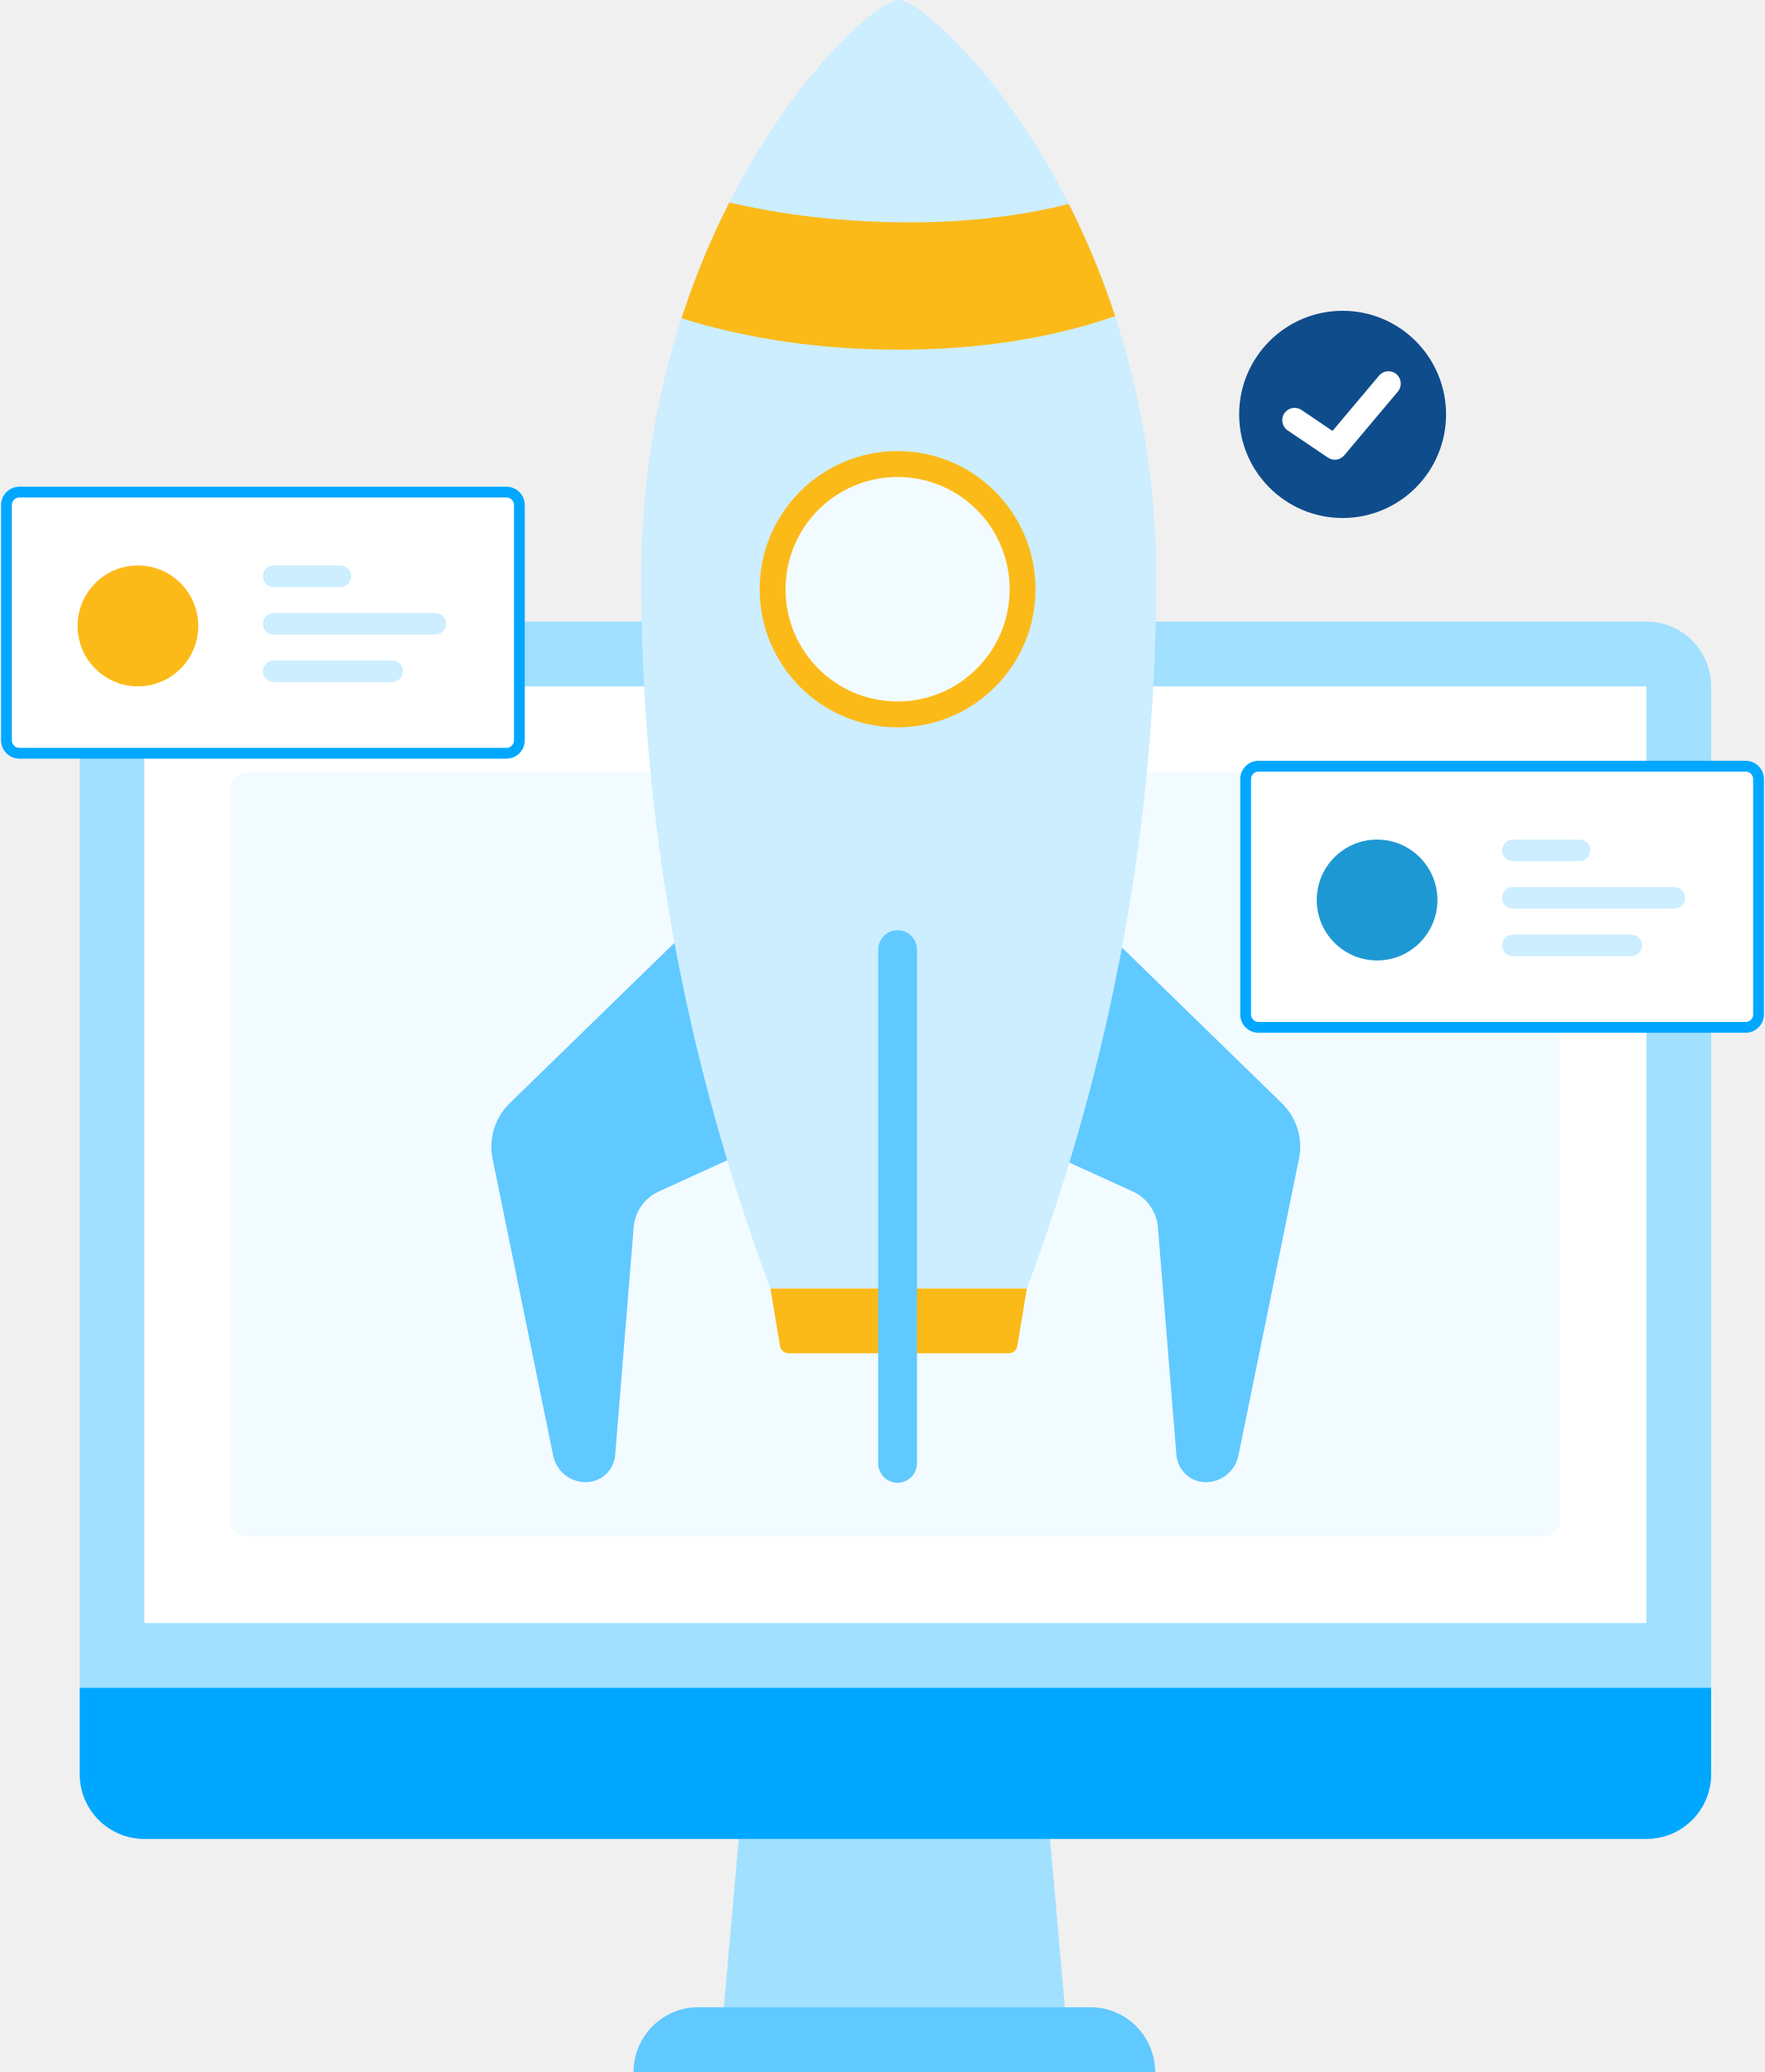
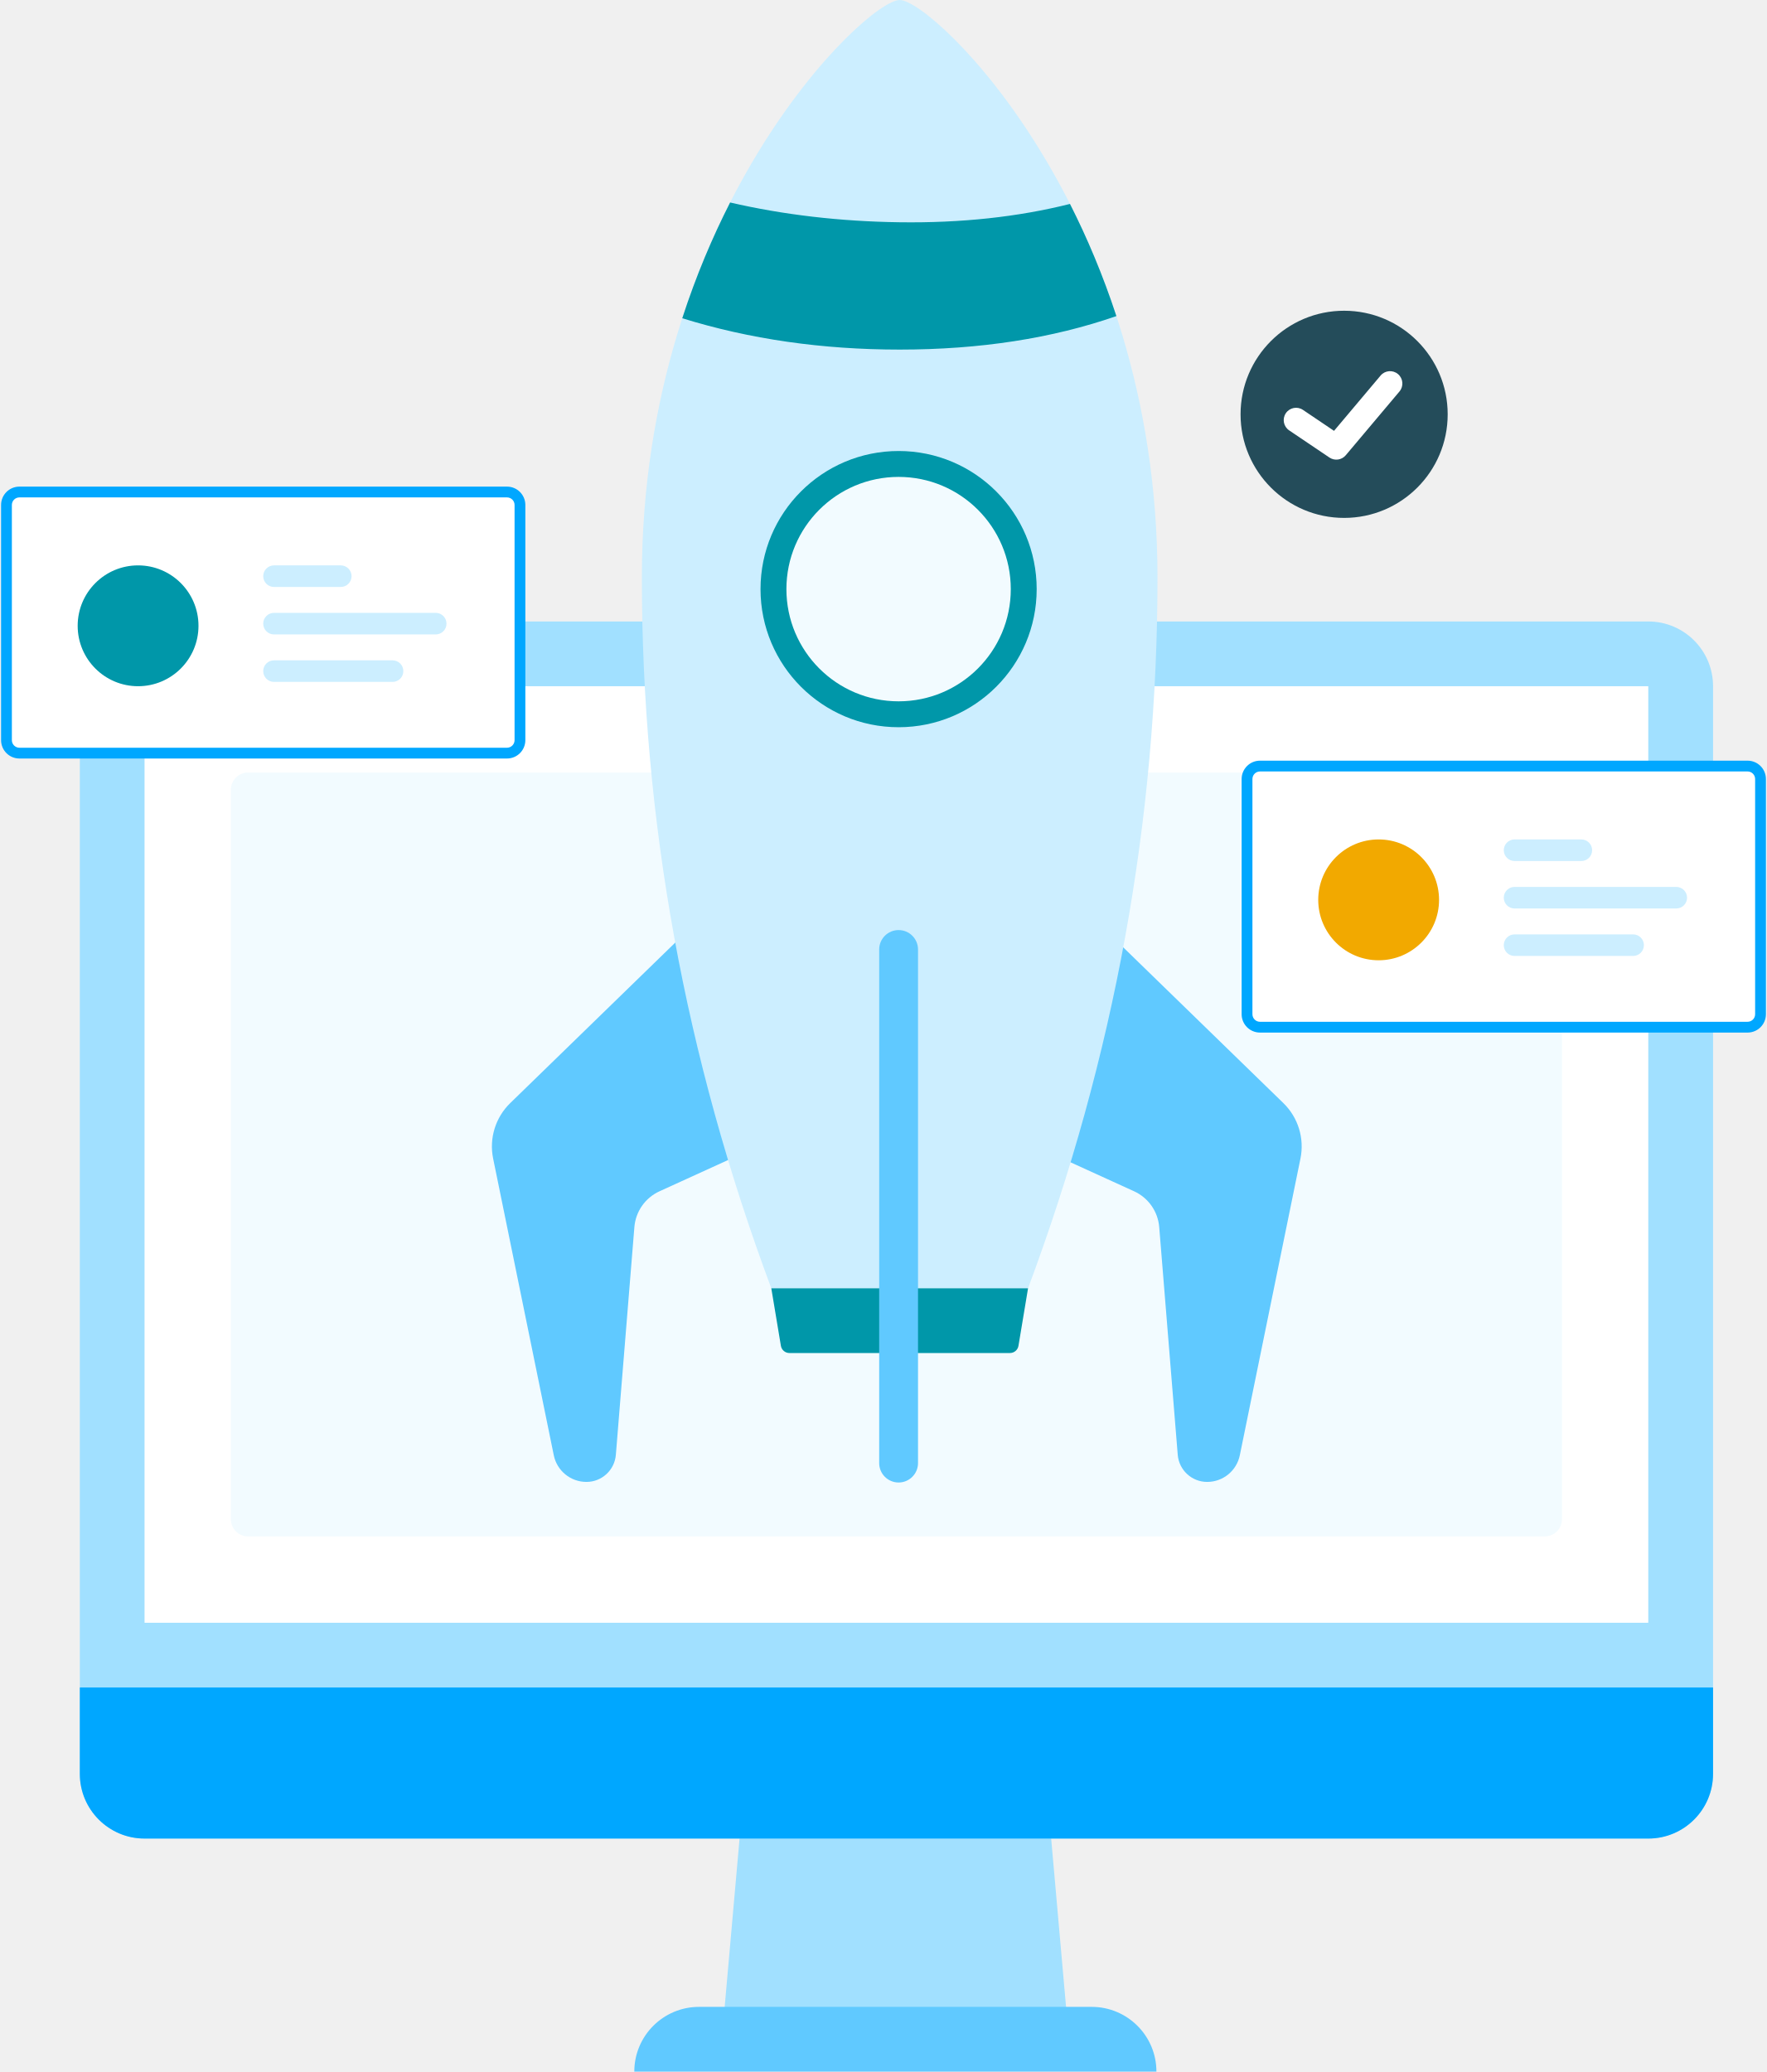
- <svg xmlns="http://www.w3.org/2000/svg" width="213px" height="250px" viewBox="0 0 213 250" version="1.1">
-   <g id="Designs:-Landing-Page-&amp;-Learn-More" stroke="none" stroke-width="1" fill="none" fill-rule="evenodd">
-     <g id="D:-Learn-More---SWU---Default" transform="translate(-882, -215)" fill-rule="nonzero">
-       <g id="swu-learnmore" transform="translate(882, 215)">
-         <g id="Background-Element-2" transform="translate(9.622711, 75)">
-           <polygon id="Shape" fill="#A1E0FF" points="80.103 140.365 116.513 140.365 119.114 169.792 77.502 169.792" />
-           <path d="M74.641,167.188 L121.974,167.188 C126.283,167.188 129.777,170.685 129.777,175 L66.839,175 C66.839,170.685 70.332,167.188 74.641,167.188 Z" id="Shape" fill="#60C9FF" />
-           <path d="M7.802,0 L189.073,0 C193.382,0 196.875,3.498 196.875,7.812 L196.875,139.062 C196.875,143.377 193.382,146.875 189.073,146.875 L7.802,146.875 C3.493,146.875 0,143.377 0,139.062 L0,7.812 C0,3.498 3.493,0 7.802,0 Z" id="Shape" fill="#A1E0FF" />
-           <polygon id="Shape" fill="#FFFFFF" points="7.802 7.812 189.067 7.812 189.067 120.833 7.802 120.833" />
-           <path d="M20.286,18.229 L176.583,18.229 C177.732,18.229 178.664,19.162 178.664,20.312 L178.664,108.333 C178.664,109.484 177.732,110.417 176.583,110.417 L20.286,110.417 C19.137,110.417 18.205,109.484 18.205,108.333 L18.205,20.312 C18.205,19.162 19.137,18.229 20.286,18.229 Z" id="Shape" fill="#F2FBFF" />
-           <path d="M1.18267626e-13,128.646 L196.875,128.646 L196.875,139.062 C196.875,143.377 193.382,146.875 189.073,146.875 L7.802,146.875 C3.493,146.875 1.18267626e-13,143.377 1.18267626e-13,139.062 L1.18267626e-13,128.646 Z" id="Shape" fill="#00A7FF" />
+ <svg xmlns="http://www.w3.org/2000/svg" width="584px" height="685px" viewBox="0 0 584 685" version="1.1">
+   <g id="Illustrations" stroke="none" stroke-width="1" fill="none" fill-rule="evenodd">
+     <g id="Learn-More---Sprint-With-Us" fill-rule="nonzero">
+       <g transform="translate(0, 0)">
+         <g id="Background-Element-2" transform="translate(26.39087, 205.4616)">
+           <polygon id="Shape" fill="#A1E0FF" points="219.686 384.527 319.544 384.527 326.676 465.142 212.553 465.142" />
+           <path d="M204.708,458.008 L334.522,458.008 C346.34,458.008 355.92,467.59 355.92,479.41 L183.31,479.41 C183.31,467.59 192.89,458.008 204.708,458.008 Z" id="Shape" fill="#60C9FF" />
+           <path d="M21.398,0 L518.545,0 C530.363,0 539.943,9.582 539.943,21.402 L539.943,380.96 C539.943,392.78 530.363,402.362 518.545,402.362 L21.398,402.362 C9.58,402.362 0,392.78 0,380.96 L0,21.402 C0,9.582 9.58,0 21.398,0 Z" id="Shape" fill="#A1E0FF" />
+           <polygon id="Shape" fill="#FFFFFF" points="21.398 21.402 518.527 21.402 518.527 331.021 21.398 331.021" />
+           <path d="M55.635,49.939 L484.29,49.939 C487.442,49.939 489.996,52.494 489.996,55.646 L489.996,296.778 C489.996,299.93 487.442,302.485 484.29,302.485 L55.635,302.485 C52.483,302.485 49.929,299.93 49.929,296.778 L49.929,55.646 C49.929,52.494 52.483,49.939 55.635,49.939 Z" id="Shape" fill="#F2FBFF" />
+           <path d="M3.2435617e-13,352.424 L539.943,352.424 L539.943,380.96 C539.943,392.78 530.363,402.362 518.545,402.362 L21.398,402.362 C9.58,402.362 3.2435617e-13,392.78 3.2435617e-13,380.96 L3.2435617e-13,352.424 Z" id="Shape" fill="#00A7FF" />
        </g>
-         <g id="Background-Element-1" transform="translate(59.2967, 0)">
-           <path d="M14.941,175.563 C14.791,177.413 13.248,178.837 11.395,178.837 C9.486,178.837 7.84,177.492 7.458,175.619 L0.148,139.811 C-0.349,137.376 0.426,134.855 2.206,133.123 L31.945,104.167 L31.945,138.403 L20.201,143.764 C18.485,144.547 17.327,146.199 17.174,148.081 L14.941,175.563 Z" id="Shape" fill="#60C9FF" />
-           <path d="M82.673,175.563 L80.439,148.081 C80.287,146.199 79.128,144.547 77.413,143.764 L65.669,138.403 L65.669,104.167 L95.408,133.123 C97.187,134.855 97.963,137.376 97.466,139.811 L90.156,175.619 C89.773,177.492 88.128,178.837 86.219,178.837 C84.366,178.837 82.823,177.413 82.673,175.563 Z" id="Shape" fill="#60C9FF" />
-           <path d="M18.075,69.696 C18.075,25.794 45.077,0 49.154,0 C53.231,0 80.233,25.794 80.233,69.696 C80.233,98.964 75.031,127.555 64.628,155.469 L33.68,155.469 C23.277,127.555 18.075,98.964 18.075,69.696 Z" id="Shape" fill="#CCEEFF" />
-           <path d="M33.68,155.469 L64.628,155.469 L63.473,162.411 C63.389,162.913 62.955,163.281 62.447,163.281 L35.861,163.281 C35.353,163.281 34.919,162.913 34.835,162.411 L33.68,155.469 Z" id="Shape" fill="#FCBA19" />
-           <path d="M22.946,38.406 C24.611,33.27 26.593,28.604 28.714,24.436 C35.166,25.928 41.979,26.724 49.154,26.823 C56.559,26.925 63.402,26.188 69.682,24.611 C71.734,28.663 73.653,33.183 75.277,38.145 C67.528,40.84 58.82,42.188 49.154,42.188 C39.804,42.188 31.068,40.927 22.946,38.406 L22.946,38.406 Z" id="Shape" fill="#FCBA19" />
-           <path d="M49.024,112.24 C50.317,112.24 51.365,113.289 51.365,114.583 L51.365,176.562 C51.365,177.857 50.317,178.906 49.024,178.906 C47.731,178.906 46.683,177.857 46.683,176.562 L46.683,114.583 C46.683,113.289 47.731,112.24 49.024,112.24 Z" id="Shape" fill="#60C9FF" />
-           <ellipse id="Shape" fill="#FCBA19" cx="49.024" cy="71.094" rx="16.645" ry="16.667" />
-           <ellipse id="Shape" fill="#F2FBFF" cx="49.024" cy="71.094" rx="13.524" ry="13.542" />
+         <g id="Background-Element-1" transform="translate(162.6248, 0)">
+           <path d="M40.977,480.954 C40.565,486.02 36.334,489.922 31.251,489.922 C26.015,489.922 21.502,486.238 20.454,481.107 L0.405,383.01 C-0.958,376.34 1.169,369.434 6.049,364.688 L87.611,285.363 L87.611,379.154 L55.402,393.84 C50.697,395.985 47.521,400.51 47.101,405.665 L40.977,480.954 Z" id="Shape" fill="#60C9FF" />
+           <path d="M226.734,480.954 L220.61,405.665 C220.191,400.51 217.015,395.985 212.309,393.84 L180.1,379.154 L180.1,285.363 L261.662,364.688 C266.542,369.434 268.67,376.34 267.306,383.01 L247.258,481.107 C246.209,486.238 241.696,489.922 236.46,489.922 C231.378,489.922 227.147,486.02 226.734,480.954 Z" id="Shape" fill="#60C9FF" />
+           <path d="M49.572,190.932 C49.572,70.663 123.628,0 134.808,0 C145.988,0 220.043,70.663 220.043,190.932 C220.043,271.111 205.778,349.435 177.247,425.905 L92.368,425.905 C63.838,349.435 49.572,271.111 49.572,190.932 Z" id="Shape" fill="#CCEEFF" />
+           <path d="M92.368,425.905 L177.247,425.905 L174.078,444.923 C173.849,446.299 172.659,447.307 171.264,447.307 L98.352,447.307 C96.957,447.307 95.767,446.299 95.537,444.923 L92.368,425.905 Z" id="Shape" fill="#0097A9" />
+           <path d="M62.931,105.213 C67.497,91.142 72.933,78.36 78.751,66.943 C96.445,71.03 115.131,73.21 134.808,73.481 C155.118,73.761 173.884,71.741 191.108,67.421 C196.736,78.523 201.998,90.905 206.451,104.499 C185.2,111.881 161.318,115.572 134.808,115.572 C109.166,115.572 85.207,112.119 62.931,105.213 L62.931,105.213 Z" id="Shape" fill="#0097A9" />
+           <path d="M134.451,307.479 C137.996,307.479 140.871,310.354 140.871,313.9 L140.871,483.691 C140.871,487.237 137.996,490.112 134.451,490.112 C130.906,490.112 128.032,487.237 128.032,483.691 L128.032,313.9 C128.032,310.354 130.906,307.479 134.451,307.479 Z" id="Shape" fill="#60C9FF" />
+           <ellipse id="Shape" fill="#0097A9" cx="134.451" cy="194.76" rx="45.649" ry="45.658" />
+           <ellipse id="Shape" fill="#F2FBFF" cx="134.451" cy="194.76" rx="37.09" ry="37.097" />
        </g>
-         <g id="Background-Element-4" transform="translate(149.5421, 37.5)">
-           <ellipse id="Shape" fill="#0F4C8B" cx="12.484" cy="12.5" rx="12.484" ry="12.5" />
-           <path d="M7.521,11.965 C6.84,11.505 5.915,11.686 5.456,12.368 C4.996,13.051 5.177,13.977 5.858,14.437 L10.712,17.714 C11.342,18.14 12.191,18.021 12.681,17.439 L19.155,9.743 C19.685,9.113 19.605,8.173 18.976,7.642 C18.348,7.112 17.41,7.192 16.88,7.822 L11.267,14.494 L7.521,11.965 Z" id="Shape" fill="#FFFFFF" />
+         <g id="Background-Element-4" transform="translate(410.1284, 102.7308)">
+           <ellipse id="Shape" fill="#244C5A" cx="34.237" cy="34.244" rx="34.237" ry="34.244" />
+           <path d="M20.627,32.778 C18.758,31.518 16.222,32.012 14.963,33.882 C13.703,35.752 14.197,38.29 16.066,39.55 L29.377,48.528 C31.106,49.694 33.435,49.368 34.778,47.773 L52.535,26.69 C53.987,24.965 53.767,22.389 52.044,20.936 C50.321,19.483 47.747,19.703 46.295,21.427 L30.899,39.707 L20.627,32.778 Z" id="Shape" fill="#FFFFFF" />
        </g>
-         <g id="Background-Element-3" transform="translate(0, 58.59375)">
-           <path d="M2.341,0.13 L61.117,0.13 C62.338,0.13 63.328,1.121 63.328,2.344 L63.328,30.729 C63.328,31.952 62.338,32.943 61.117,32.943 L2.341,32.943 C1.12,32.943 0.13,31.952 0.13,30.729 L0.13,2.344 C0.13,1.121 1.12,0.13 2.341,0.13 Z" id="Path" fill="#00A7FF" />
-           <path d="M2.341,1.432 C1.838,1.432 1.43,1.84 1.43,2.344 L1.43,30.729 C1.43,31.233 1.838,31.641 2.341,31.641 L61.117,31.641 C61.62,31.641 62.027,31.233 62.027,30.729 L62.027,2.344 C62.027,1.84 61.62,1.432 61.117,1.432 L2.341,1.432 Z" id="Path" fill="#FFFFFF" />
-           <ellipse id="Oval" fill="#FCBA19" cx="16.645" cy="16.927" rx="7.282" ry="7.292" />
-           <path d="M33.029,9.635 L41.078,9.635 C41.797,9.635 42.379,10.218 42.379,10.938 C42.379,11.657 41.797,12.24 41.078,12.24 L33.029,12.24 C32.311,12.24 31.729,11.657 31.729,10.938 C31.729,10.218 32.311,9.635 33.029,9.635 Z" id="bg" fill="#CCEEFF" />
-           <path d="M33.029,15.365 L52.522,15.365 C53.24,15.365 53.822,15.948 53.822,16.667 C53.822,17.386 53.24,17.969 52.522,17.969 L33.029,17.969 C32.311,17.969 31.729,17.386 31.729,16.667 C31.729,15.948 32.311,15.365 33.029,15.365 Z" id="bg" fill="#CCEEFF" />
-           <path d="M33.029,21.094 L47.32,21.094 C48.038,21.094 48.621,21.677 48.621,22.396 C48.621,23.115 48.038,23.698 47.32,23.698 L33.029,23.698 C32.311,23.698 31.729,23.115 31.729,22.396 C31.729,21.677 32.311,21.094 33.029,21.094 Z" id="bg" fill="#CCEEFF" />
+         <g id="Background-Element-3" transform="translate(0, 160.5169)">
+           <path d="M6.419,0.357 L167.618,0.357 C170.966,0.357 173.68,3.072 173.68,6.421 L173.68,84.182 C173.68,87.531 170.966,90.246 167.618,90.246 L6.419,90.246 C3.071,90.246 0.357,87.531 0.357,84.182 L0.357,6.421 C0.357,3.072 3.071,0.357 6.419,0.357 Z" id="Path" fill="#00A7FF" />
+           <path d="M6.419,3.924 C5.041,3.924 3.923,5.042 3.923,6.421 L3.923,84.182 C3.923,85.561 5.041,86.679 6.419,86.679 L167.618,86.679 C168.996,86.679 170.114,85.561 170.114,84.182 L170.114,6.421 C170.114,5.042 168.996,3.924 167.618,3.924 L6.419,3.924 Z" id="Path" fill="#FFFFFF" />
+           <ellipse id="Oval" fill="#0097A9" cx="45.649" cy="46.372" rx="19.971" ry="19.975" />
+           <path d="M90.585,26.396 L112.66,26.396 C114.63,26.396 116.226,27.993 116.226,29.963 C116.226,31.933 114.63,33.53 112.66,33.53 L90.585,33.53 C88.615,33.53 87.019,31.933 87.019,29.963 C87.019,27.993 88.615,26.396 90.585,26.396 Z" id="bg" fill="#CCEEFF" />
+           <path d="M90.585,42.091 L144.044,42.091 C146.013,42.091 147.61,43.688 147.61,45.658 C147.61,47.628 146.013,49.225 144.044,49.225 L90.585,49.225 C88.615,49.225 87.019,47.628 87.019,45.658 C87.019,43.688 88.615,42.091 90.585,42.091 Z" id="bg" fill="#CCEEFF" />
+           <path d="M90.585,57.786 L129.778,57.786 C131.748,57.786 133.345,59.383 133.345,61.353 C133.345,63.323 131.748,64.92 129.778,64.92 L90.585,64.92 C88.615,64.92 87.019,63.323 87.019,61.353 C87.019,59.383 88.615,57.786 90.585,57.786 Z" id="bg" fill="#CCEEFF" />
        </g>
-         <g id="Background-Element-5" transform="translate(149.5421, 91.66667)">
-           <path d="M2.341,0.13 L61.117,0.13 C62.338,0.13 63.328,1.121 63.328,2.344 L63.328,30.729 C63.328,31.952 62.338,32.943 61.117,32.943 L2.341,32.943 C1.12,32.943 0.13,31.952 0.13,30.729 L0.13,2.344 C0.13,1.121 1.12,0.13 2.341,0.13 Z" id="Path" fill="#00A7FF" />
-           <path d="M2.341,1.432 C1.838,1.432 1.43,1.84 1.43,2.344 L1.43,30.729 C1.43,31.233 1.838,31.641 2.341,31.641 L61.117,31.641 C61.62,31.641 62.027,31.233 62.027,30.729 L62.027,2.344 C62.027,1.84 61.62,1.432 61.117,1.432 L2.341,1.432 Z" id="Path" fill="#FFFFFF" />
-           <ellipse id="Oval" fill="#1E98D2" cx="16.645" cy="16.927" rx="7.282" ry="7.292" />
-           <path d="M33.029,9.635 L41.078,9.635 C41.797,9.635 42.379,10.218 42.379,10.938 C42.379,11.657 41.797,12.24 41.078,12.24 L33.029,12.24 C32.311,12.24 31.729,11.657 31.729,10.938 C31.729,10.218 32.311,9.635 33.029,9.635 Z" id="bg" fill="#CCEEFF" />
-           <path d="M33.029,15.365 L52.522,15.365 C53.24,15.365 53.822,15.948 53.822,16.667 C53.822,17.386 53.24,17.969 52.522,17.969 L33.029,17.969 C32.311,17.969 31.729,17.386 31.729,16.667 C31.729,15.948 32.311,15.365 33.029,15.365 Z" id="bg" fill="#CCEEFF" />
-           <path d="M33.029,21.094 L47.32,21.094 C48.038,21.094 48.621,21.677 48.621,22.396 C48.621,23.115 48.038,23.698 47.32,23.698 L33.029,23.698 C32.311,23.698 31.729,23.115 31.729,22.396 C31.729,21.677 32.311,21.094 33.029,21.094 Z" id="bg" fill="#CCEEFF" />
+         <g id="Background-Element-5" transform="translate(410.1284, 251.1198)">
+           <path d="M6.419,0.357 L167.618,0.357 C170.966,0.357 173.68,3.072 173.68,6.421 L173.68,84.182 C173.68,87.531 170.966,90.246 167.618,90.246 L6.419,90.246 C3.071,90.246 0.357,87.531 0.357,84.182 L0.357,6.421 C0.357,3.072 3.071,0.357 6.419,0.357 Z" id="Path" fill="#00A7FF" />
+           <path d="M6.419,3.924 C5.041,3.924 3.923,5.042 3.923,6.421 L3.923,84.182 C3.923,85.561 5.041,86.679 6.419,86.679 L167.618,86.679 C168.996,86.679 170.114,85.561 170.114,84.182 L170.114,6.421 C170.114,5.042 168.996,3.924 167.618,3.924 L6.419,3.924 Z" id="Path" fill="#FFFFFF" />
+           <ellipse id="Oval" fill="#F2A900" cx="45.649" cy="46.372" rx="19.971" ry="19.975" />
+           <path d="M90.585,26.396 L112.66,26.396 C114.63,26.396 116.226,27.993 116.226,29.963 C116.226,31.933 114.63,33.53 112.66,33.53 L90.585,33.53 C88.615,33.53 87.019,31.933 87.019,29.963 C87.019,27.993 88.615,26.396 90.585,26.396 Z" id="bg" fill="#CCEEFF" />
+           <path d="M90.585,42.091 L144.044,42.091 C146.013,42.091 147.61,43.688 147.61,45.658 C147.61,47.628 146.013,49.225 144.044,49.225 L90.585,49.225 C88.615,49.225 87.019,47.628 87.019,45.658 C87.019,43.688 88.615,42.091 90.585,42.091 Z" id="bg" fill="#CCEEFF" />
+           <path d="M90.585,57.786 L129.778,57.786 C131.748,57.786 133.345,59.383 133.345,61.353 C133.345,63.323 131.748,64.92 129.778,64.92 L90.585,64.92 C88.615,64.92 87.019,63.323 87.019,61.353 C87.019,59.383 88.615,57.786 90.585,57.786 Z" id="bg" fill="#CCEEFF" />
        </g>
      </g>
    </g>
  </g>
</svg>
